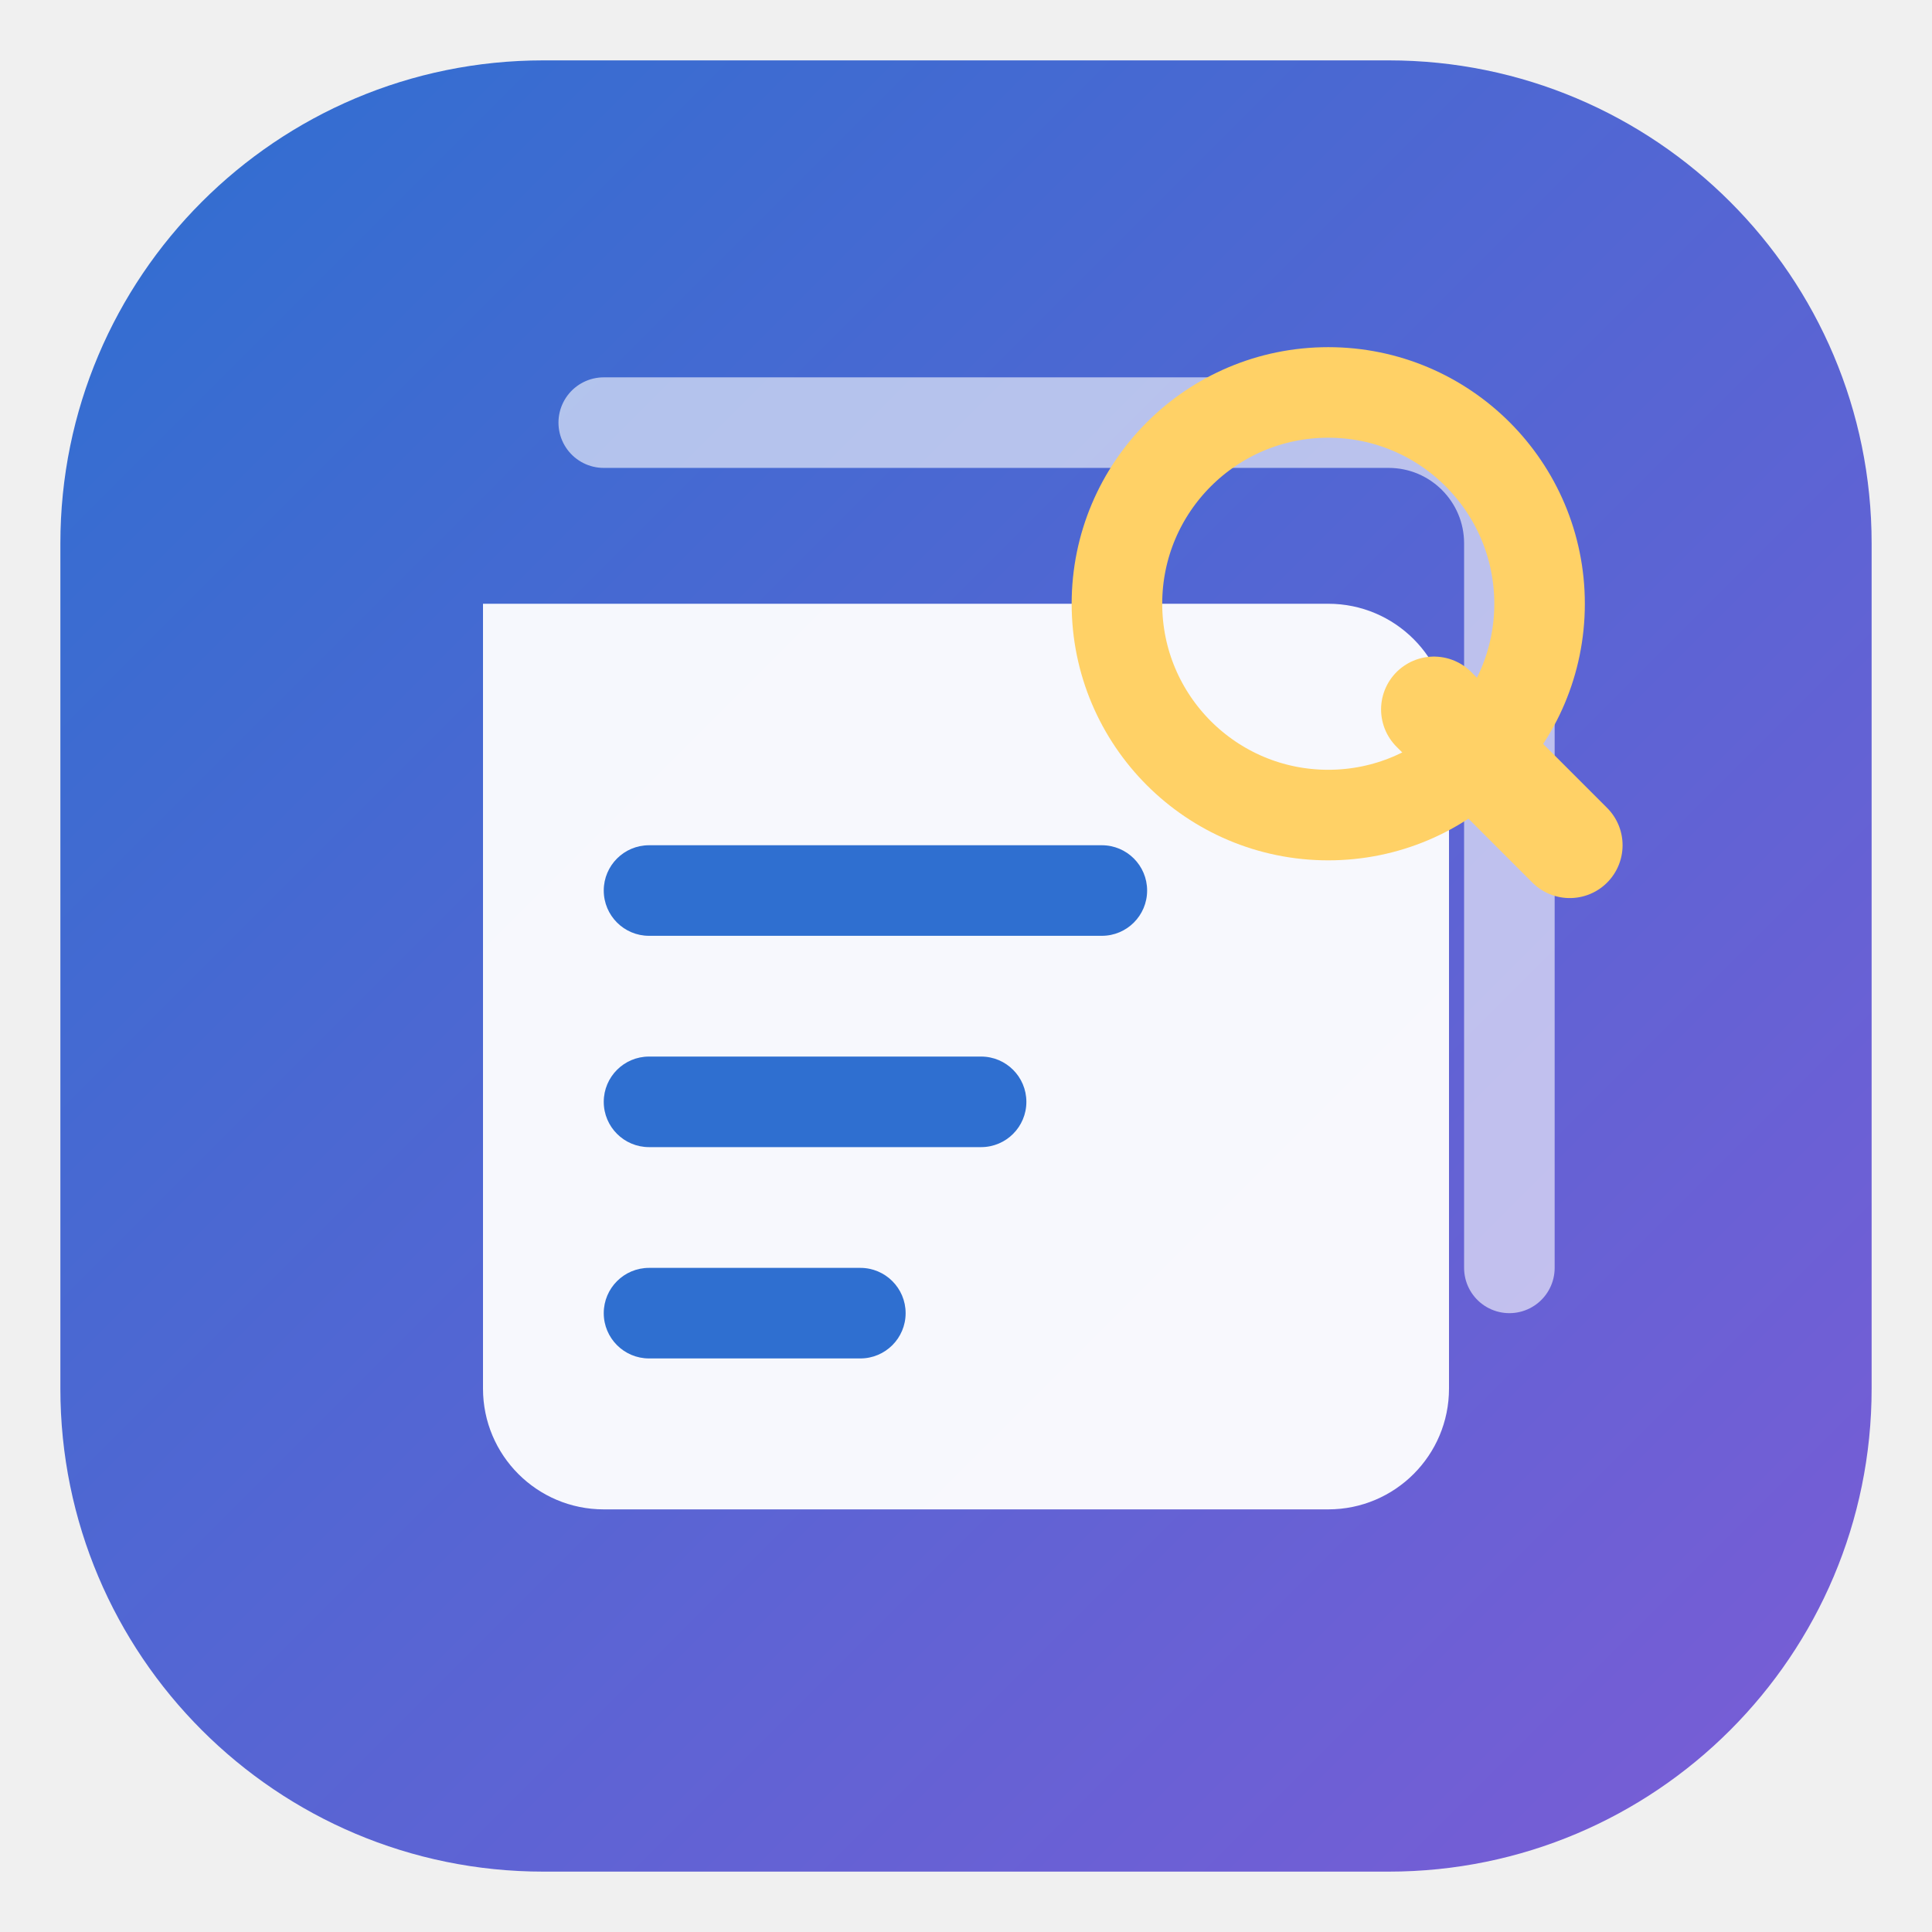
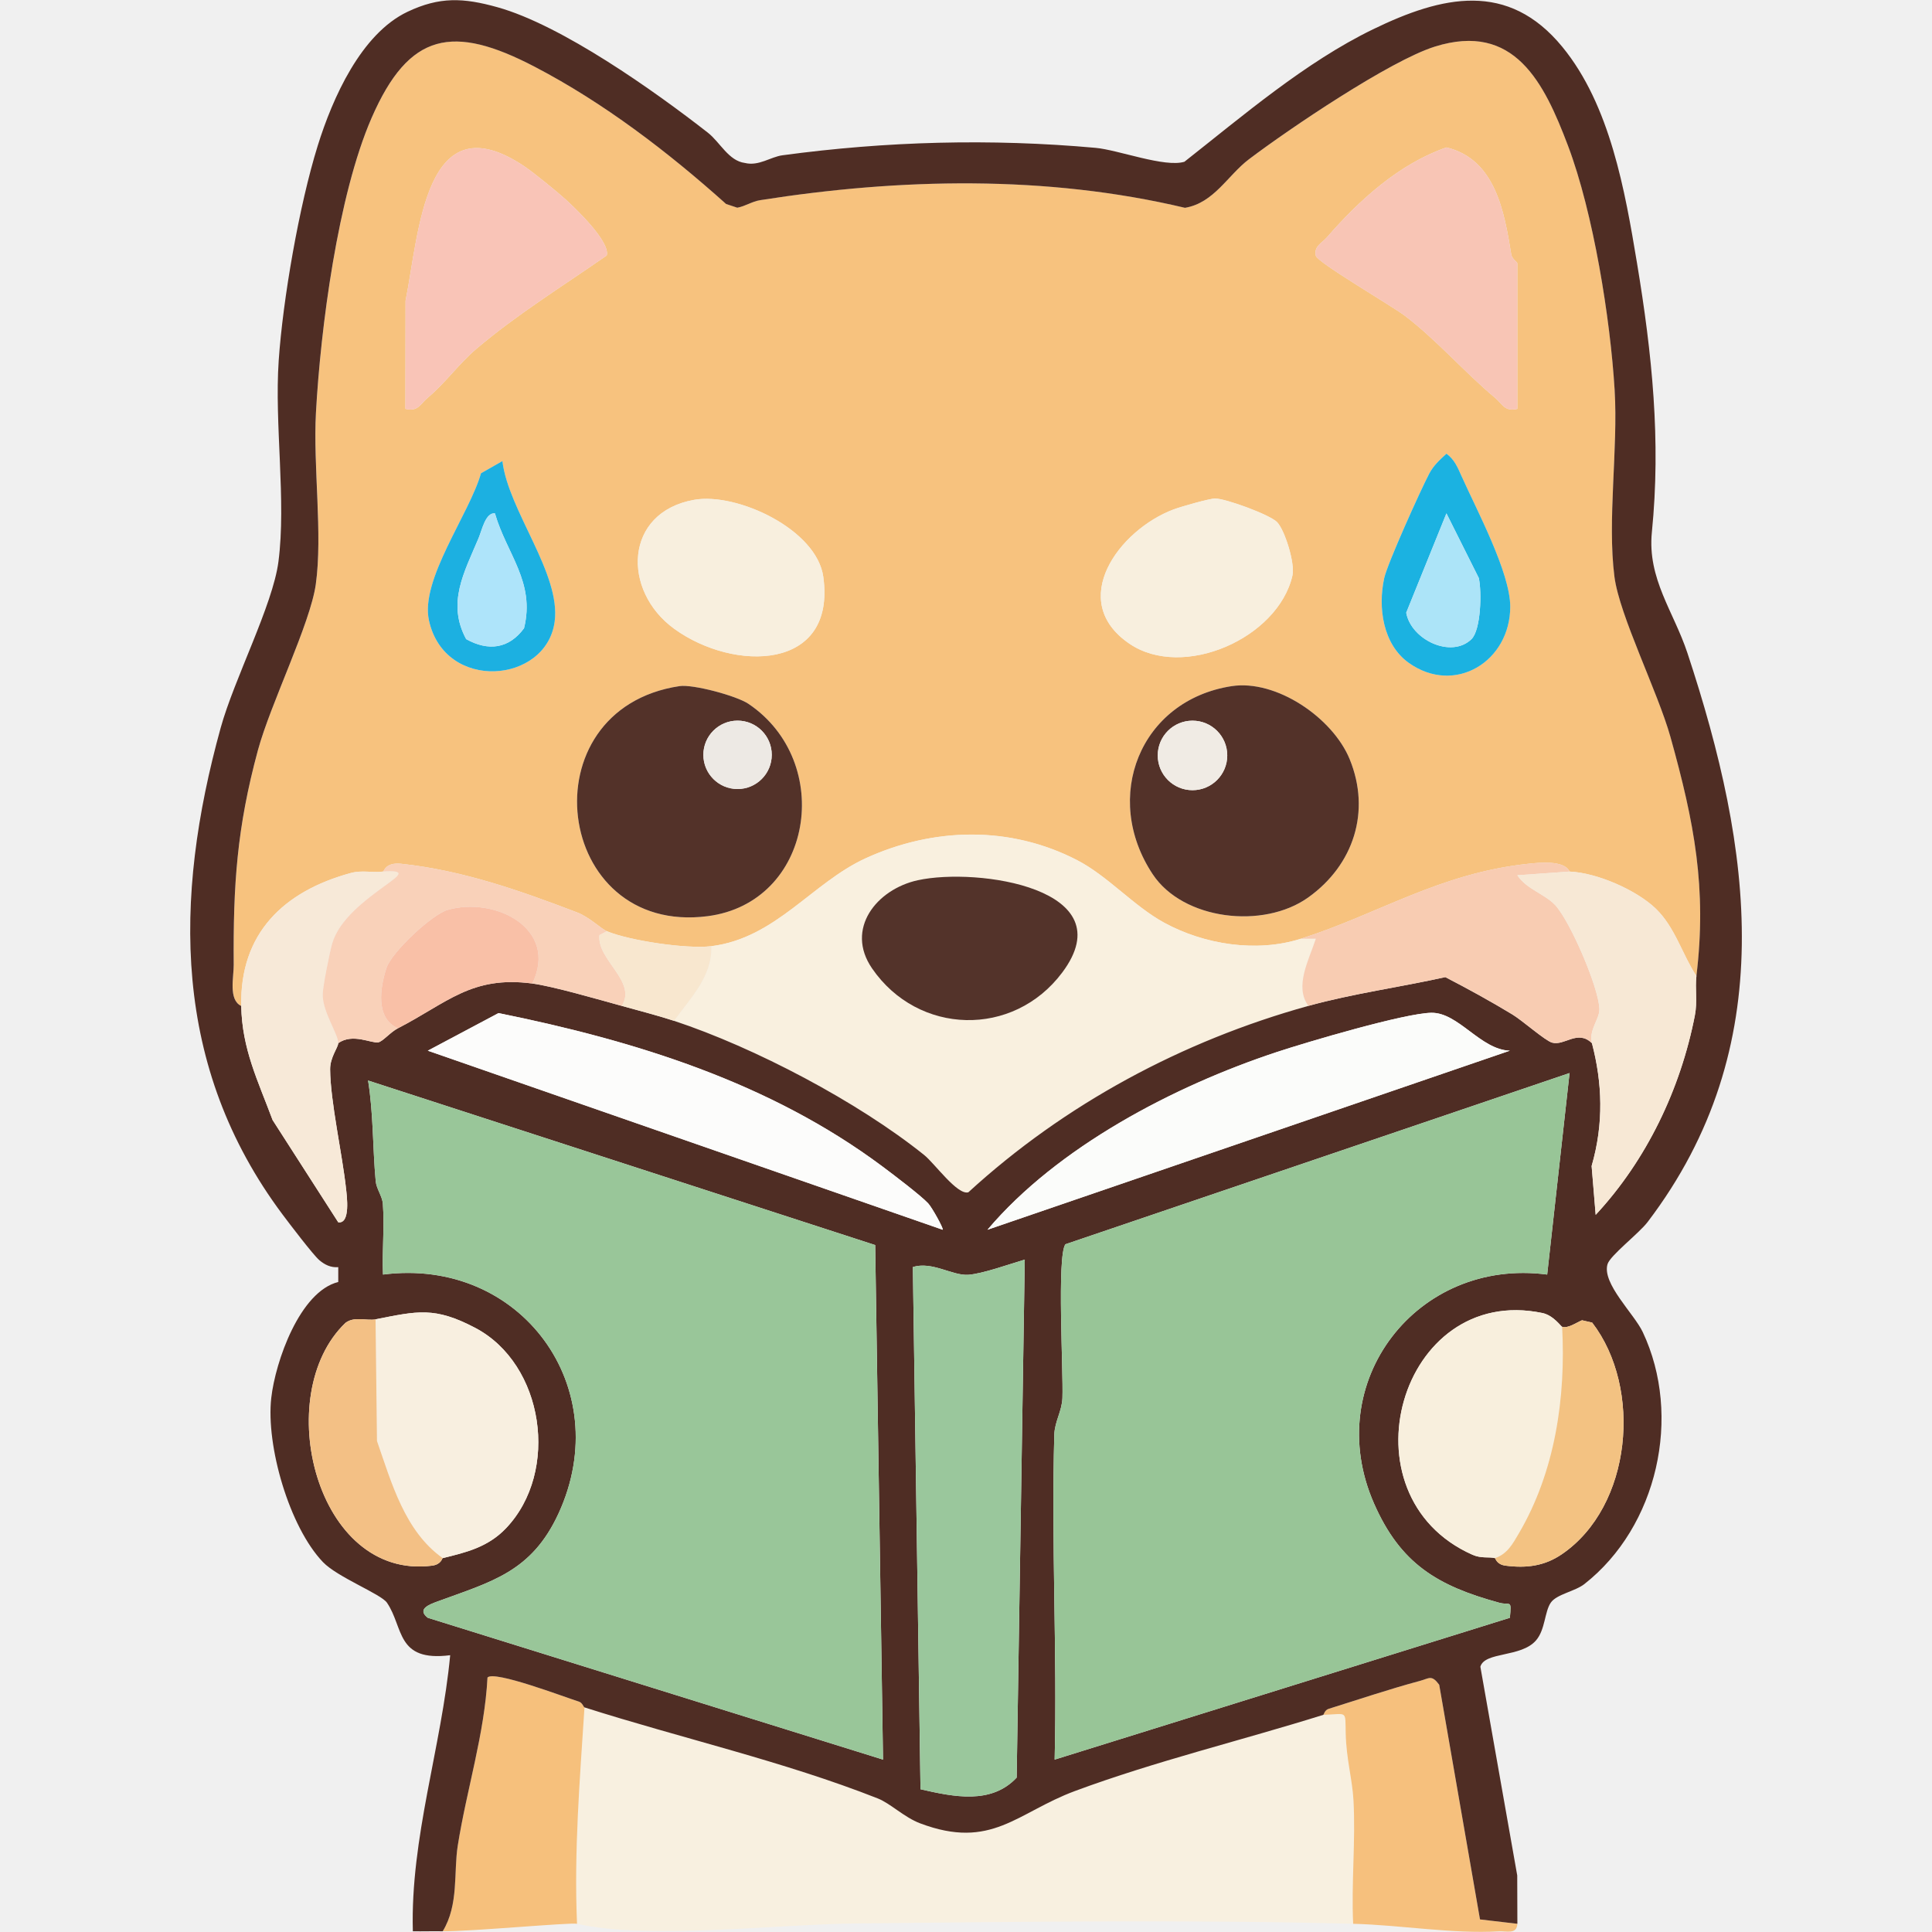
- <svg xmlns="http://www.w3.org/2000/svg" viewBox="0 0 64 64" width="64" height="64" role="img" aria-label="StudyBuddy">
-   <defs>
-     <linearGradient id="g" x1="0" y1="0" x2="1" y2="1">
-       <stop offset="0" stop-color="#2f6fd0" />
-       <stop offset="1" stop-color="#7b5cd6" />
-     </linearGradient>
-   </defs>
-   <rect x="2" y="2" width="60" height="60" rx="16" fill="url(#g)" />
-   <path d="M14 20h30a4 4 0 0 1 4 4v22a4 4 0 0 1-4 4H20a4 4 0 0 1-4-4V20z" fill="#ffffff" opacity="0.95" />
-   <path d="M20 14h26a4 4 0 0 1 4 4v24" fill="none" stroke="#ffffff" stroke-width="3" stroke-linecap="round" opacity="0.6" />
-   <g fill="#2f6fd0">
-     <rect x="20" y="28" width="18" height="3" rx="1.5" />
-     <rect x="20" y="35" width="14" height="3" rx="1.5" />
-     <rect x="20" y="42" width="10" height="3" rx="1.5" />
-   </g>
-   <circle cx="44" cy="20" r="7" fill="none" stroke="#ffd166" stroke-width="3" />
-   <path d="M47.5 23.5 52 28" stroke="#ffd166" stroke-width="3.5" stroke-linecap="round" />
+ <svg xmlns="http://www.w3.org/2000/svg" t="1790948809537" class="icon" viewBox="0 0 1024 1024" version="1.1" p-id="8569" width="256" height="256">
+   <path d="M701.38 908.902c12.988-0.393 11.588-2.739 11.878 9.822 0.316 13.841 3.499 24.166 4.122 35.49 1.186 21.649-1.212 43.785-0.171 65.434-83.678-2.21-176.435-1.084-263.194-0.188-42.906 0.444-110.575 8.781-148.164 0.188-1.647-38.682 1.502-76.646 3.959-114.705 50.756 16.196 105.609 28.587 155.443 48.256 6.69 2.645 14.012 10.01 22.409 13.184 37.888 14.327 51.285-5.683 82.057-17.101 42.513-15.787 88.346-26.82 131.669-40.388z" fill="#F8F0E0" p-id="8570" />
+   <path d="M309.794 904.943c-2.458 38.059-5.606 76.023-3.959 114.705-3.499-0.802-57.506 4.198-71.194 3.959 8.619-14.106 5.726-31.172 7.979-45.414 4.702-29.687 14.208-59.179 15.753-89.079 3.516-3.891 40.482 10.249 48.427 12.757 1.903 0.606 2.458 2.901 2.995 3.072z" fill="#F6C07C" p-id="8571" />
+   <path d="M701.38 908.902c0.265-0.085 0.7-2.517 2.825-3.183 15.838-4.932 32.546-10.581 48.452-14.831 4.855-1.297 6.101-3.422 10.155 2.065l21.615 124.373 19.789 2.321c-0.222 5.777-5.683 3.772-9.839 4.011-24.789 1.417-51.345-3.328-77.175-4.011-1.033-21.649 1.357-43.793 0.171-65.434-0.623-11.324-3.797-21.649-4.122-35.49-0.29-12.561 1.109-10.214-11.878-9.822z" fill="#F6C07D" p-id="8572" />
+   <path d="M127.846 533.137c-6.861-3.294-3.891-15.266-3.942-21.769-0.324-42.436 1.681-72.636 12.817-113.732 6.699-24.73 27.776-67.089 30.686-87.979 3.721-26.667-1.468-62.447 0.077-90.897 2.432-44.561 11.58-115.209 29.534-156.373 19.849-45.517 43.102-49.63 86.46-27.017 36.676 19.132 70.673 45.184 101.385 72.704l5.939 1.98c4.241-0.751 7.817-3.311 12.092-3.985 74.061-11.674 151.663-13.414 225.203 4.045 15.394-2.569 22.622-17.203 33.911-25.745 21.367-16.162 74.778-52.258 98.517-59.699 42.172-13.218 57.907 19.072 70.545 52.463 13.5 35.661 22.477 91.904 24.747 129.51 1.886 31.309-3.959 68.924-0.102 98.987 2.628 20.548 23.014 61.022 29.705 85.001 12.672 45.372 19.328 80.162 13.739 126.677-7.475-11.315-11.486-26.052-21.598-35.755s-31.002-18.953-45.645-19.618c-2.799-6.212-16.324-4.71-21.931-4.113-47.019 4.992-79.317 26.598-120.457 39.714-23.543 7.501-51.302 3.081-72.55-8.533-16.017-8.747-29.858-24.721-46.02-33.084-35.61-18.415-76.109-17.451-112-1.084-28.45 12.971-47.71 42.359-81.894 46.652-12.911 1.621-43.179-2.884-55.373-7.91-3.063-1.263-9.301-7.484-15.761-9.958C275.627 472.038 245.248 461.303 212.651 457.813c-8.38-0.896-9.062 4.036-9.626 4.113-5.222 0.785-10.999-0.87-17.007 0.759-35.891 9.737-58.914 32.196-58.146 70.434zM214.869 216.704c6.784 1.638 7.859-2.594 11.861-5.931 9.028-7.509 16.708-18.202 25.634-25.788 21.487-18.27 46.148-33.502 69.231-49.596 1.86-7.159-15.881-24.277-21.606-29.508-4.48-4.087-17.118-14.379-21.931-17.621-53.035-35.729-55.851 35.123-63.104 71.177l-0.077 57.267z m589.346 0.009v-77.133c0-0.777-2.816-2.253-3.209-4.702-3.695-22.793-8.491-50.543-34.355-56.73-24.934 8.602-46.208 27.904-63.292 47.582-2.688 3.098-7.142 4.864-5.931 9.865 1.015 3.618 40.098 26.377 47.292 31.838 16.546 12.57 31.991 30.319 47.633 43.341 4.002 3.337 5.069 7.561 11.87 5.931z m-37.572 23.748c-3.61 3.328-6.784 6.127-9.148 10.607-4.651 8.823-22.153 47.659-23.825 55.279-3.43 15.59-0.751 35.226 13.039 44.996 24.491 17.365 53.777-0.913 53.743-29.841-0.026-18.031-17.749-51.149-25.856-69.248-2.057-4.599-3.686-8.687-7.962-11.802z m-500.361 3.934l-11.341 6.451c-6.204 21.751-32.316 56.329-27.588 77.978 8.329 38.153 62.302 33.562 66.637 0.614 3.354-25.506-24.525-58.709-27.708-85.035z m101.623 20.523c-37.154 6.596-38.417 48.145-10.539 68.369 31.625 22.938 85.965 22.477 78.993-27.58-3.499-25.122-45.696-44.834-68.454-40.789z m309.001 11.844c-3.772-3.934-27.273-12.535-32.879-12.544-2.91 0-18.039 4.309-21.897 5.751-29.047 10.854-56.823 48.572-23.484 71.228 28.365 19.268 78.754-2.859 86.366-36.122 1.485-6.494-4.045-24.073-8.107-28.305zM360.166 363.657c-81.681 12.271-66.756 132.412 14.831 121.941 55.885-7.168 67.618-81.621 21.709-112.546-6.374-4.292-29.449-10.462-36.54-9.395z m292.557 0.026c-48.538 7.552-68.804 58.957-41.762 99.686 16.128 24.294 58.624 29.278 82.406 12.314 24.149-17.22 33.306-45.602 22.016-73.233-8.994-22.033-38.946-42.462-62.66-38.767z" fill="#F7C27E" p-id="8573" />
+   <path d="M689.51 497.545h7.91c-3.686 11.315-11.52 25.335-3.951 35.601-66.714 18.517-129.212 52.07-180.207 98.79-5.82 1.664-17.86-15.3-23.415-19.763-35.157-28.237-89.779-56.951-132.582-71.117 8.636-11.836 20.42-23.731 19.78-39.552 34.185-4.292 53.444-33.69 81.894-46.652 35.891-16.358 76.39-17.331 112 1.084 16.171 8.363 30.003 24.337 46.02 33.084 21.248 11.605 49.007 16.034 72.55 8.533z m-203.051-31.002c-21.871 4.796-38.622 25.788-24.269 46.711 24.371 35.516 74.897 36.873 100.838 2.176 33.246-44.476-45.013-55.791-76.57-48.879z" fill="#F9F0DF" p-id="8574" />
+   <path d="M804.215 1019.648l-19.789-2.321-21.615-124.373c-4.062-5.487-5.308-3.362-10.155-2.065-15.906 4.25-32.614 9.899-48.452 14.831-2.125 0.657-2.56 3.098-2.825 3.183-43.332 13.568-89.156 24.602-131.669 40.388-30.763 11.426-44.169 31.428-82.057 17.101-8.405-3.174-15.718-10.547-22.409-13.184-49.835-19.669-104.687-32.068-155.443-48.256-0.538-0.171-1.084-2.475-2.995-3.072-7.945-2.509-44.911-16.649-48.427-12.757-1.545 29.901-11.051 59.392-15.753 89.079-2.261 14.251 0.64 31.309-7.979 45.414-5.257-0.094-10.581 0.077-15.829 0-1.365-49.493 15.206-97.562 19.789-146.321-28.791 3.652-24.55-14.711-33.51-27.827-3.14-4.599-26.214-13.491-33.886-21.487-17.911-18.688-30.31-61.781-27.435-87.074 2.193-19.319 15.138-56.363 35.507-61.423v-7.868c-3.908 0.324-7.168-1.254-10.061-3.729-3.234-2.773-15.718-19.166-19.439-24.149-58.564-78.353-57.899-167.219-32.828-257.946 7.168-25.941 27.614-65.033 30.618-88.047 4.215-32.256-2.167-72.866 0.145-106.65 2.219-32.427 10.837-82.21 20.668-113.818 7.868-25.301 22.989-59.358 47.625-71.04 16.998-8.055 29.568-7.45 47.625-2.415 34.039 9.489 83.166 44.331 111.514 66.475 6.519 5.094 10.991 14.959 19.661 16.077 7.398 1.801 13.585-3.217 19.883-4.07 55.023-7.433 110.336-8.951 165.982-3.942 12.083 1.092 36.659 10.564 47.095 7.373 31.164-24.525 64.034-52.745 99.9-70.178 36.753-17.869 71.578-25.779 100.369 9.25 25.395 30.908 33.271 76.476 39.612 114.654 7.996 48.162 12.732 94.037 7.876 142.583-2.475 24.721 11.58 42.112 18.842 64.068 34.338 103.817 49.536 208.717-21.086 301.568-4.642 6.11-19.951 17.775-21.282 22.409-2.953 10.257 14.097 26.214 18.679 35.917 21.035 44.535 7.851 103.194-30.942 133.589-4.992 3.908-14.729 5.359-17.809 9.873-3.311 4.864-2.893 14.234-7.765 19.925-7.902 9.233-27.221 5.905-29.542 13.995l19.541 110.635 0.077 25.634zM127.846 533.137c0.461 22.955 8.772 39.398 16.631 60.501l34.799 54.204c6.622 0.922 4.523-14.191 4.113-17.963-1.98-18.261-8.294-45.969-8.414-63.121-0.043-6.383 4.25-11.554 4.284-13.833 7.62-5.495 17.681 0.239 21.248-0.461 2.406-0.469 6.374-5.376 10.394-7.45 26.121-13.457 38.989-27.998 71.194-23.731 11.017 1.459 35.217 8.508 47.462 11.87 8.286 2.278 20.156 5.419 27.691 7.91 42.803 14.165 97.425 42.889 132.582 71.117 5.555 4.454 17.596 21.427 23.415 19.763 50.995-46.729 113.493-80.282 180.207-98.79 23.578-6.545 48.674-9.907 72.585-15.258 11.989 6.204 24.064 12.826 35.584 19.823 5.359 3.251 17.289 13.85 20.992 14.899 6.605 1.877 13.542-7.1 21.146 0.316 5.478 20.838 6.366 42.556-0.171 65.092l2.142 25.882c26.957-29.005 44.962-66.62 52.565-105.643 1.468-7.526 0.034-14.208 0.836-20.924 5.598-46.515-1.067-81.306-13.739-126.677-6.699-23.97-27.076-64.452-29.705-85.001-3.849-30.071 1.997-67.686 0.102-98.987-2.27-37.598-11.247-93.85-24.747-129.51-12.638-33.382-28.373-65.673-70.545-52.463-23.74 7.441-77.15 43.529-98.517 59.699-11.29 8.542-18.509 23.168-33.911 25.745-73.54-17.459-151.142-15.718-225.203-4.045-4.275 0.674-7.851 3.234-12.092 3.985l-5.939-1.98c-30.711-27.52-64.708-53.572-101.385-72.704-43.349-22.613-66.603-18.5-86.46 27.017-17.954 41.165-27.102 111.812-29.534 156.373-1.553 28.45 3.635 64.222-0.077 90.897-2.91 20.89-23.979 63.241-30.686 87.979-11.136 41.097-13.133 71.296-12.817 113.732 0.051 6.494-2.91 18.466 3.942 21.769z m371.806 118.656c0.606-0.529-5.709-11.895-7.723-14.02-4.07-4.309-18.33-15.113-24.09-19.422-59.793-44.663-131.234-66.739-203.622-81.391l-37.478 19.925 272.913 94.908zM800.256 556.885c-15.556-0.521-27.204-20.233-41.54-20.087-13.986 0.137-66.167 15.565-82.236 20.89-54.383 18.022-115.951 50.193-153.097 94.106L800.256 556.885z m31.642 11.853L564.685 659.482c-4.582 6.562-1.033 66.901-1.579 81.485-0.265 7.023-4.096 12.476-4.301 19.43-1.647 57.293 1.57 114.953 0.179 172.228l241.28-75.162c0.973-10.103 0.282-6.366-5.717-8.004-32.777-8.943-52.284-20.719-66.261-52.514-28.348-64.478 22.827-130.5 91.75-121.404l11.861-106.803zM463.863 659.908l-268.766-87.211c2.85 17.655 2.389 35.422 4.036 53.308 0.375 4.122 3.49 7.987 3.797 12.032 0.939 12.416-0.478 25.105 0.077 37.504 73.02-9.387 123.733 59.955 93.03 126.635-14.302 31.053-35.507 36.122-64.205 46.66-4.574 1.681-10.897 4.113-5.086 8.627l241.28 75.162-4.147-272.717z m24.021 288.435c17.724 4.062 37.53 8.192 50.97-6.178l4.292-274.551c-8.047 2.364-22.246 7.467-29.85 8.047-8.405 0.64-19.243-7.296-29.466-4.105l4.053 276.779zM199.049 699.264c-4.659 0.913-11.102-1.766-15.932 1.869-39.757 37.999-15.599 136.55 45.833 128.708 4.966-0.631 5.35-3.925 5.692-4.002 12.314-3.029 23.953-5.743 33.579-15.863 28.57-30.054 20.13-86.989-16.35-106.18-21.589-11.358-30.643-8.883-52.83-4.531z m593.306 126.575c0.341 0.085 0.725 3.371 5.692 4.002 11.059 1.408 20.591 0.205 29.798-6.093 37.163-25.395 42.761-87.979 16.043-122.735l-5.385-1.246c-3.098 1.271-7.407 4.446-10.556 3.456-0.606-0.188-4.625-6.084-10.487-7.305-75.631-15.735-107.58 96.836-37.035 128.128 4.753 2.108 8.593 0.964 11.921 1.792z" fill="#4F2D24" p-id="8575" />
+   <path d="M463.863 659.908l4.147 272.717-241.28-75.162c-5.803-4.514 0.521-6.955 5.086-8.627 28.698-10.539 49.911-15.607 64.205-46.66 30.703-66.679-20.011-136.021-93.03-126.635-0.555-12.399 0.862-25.088-0.077-37.504-0.307-4.045-3.413-7.91-3.797-12.032-1.647-17.894-1.178-35.661-4.036-53.308l268.766 87.211z" fill="#99C699" p-id="8576" />
+   <path d="M831.898 568.738l-11.861 106.803c-68.924-9.097-120.098 56.926-91.75 121.404 13.978 31.795 33.485 43.571 66.261 52.514 5.999 1.638 6.69-2.099 5.717 8.004l-241.28 75.162c1.391-57.276-1.818-114.935-0.179-172.228 0.196-6.963 4.036-12.416 4.301-19.43 0.546-14.583-3.004-74.923 1.579-81.485l267.213-90.743z" fill="#98C597" p-id="8577" />
+   <path d="M487.885 948.343l-4.053-276.779c10.231-3.2 21.069 4.745 29.466 4.105 7.603-0.58 21.811-5.683 29.85-8.047l-4.292 274.551c-13.44 14.37-33.246 10.231-50.97 6.178z" fill="#9AC79C" p-id="8578" />
+   <path d="M499.652 651.793L226.739 556.885l37.478-19.925c72.397 14.652 143.838 36.727 203.622 81.391 5.76 4.301 20.019 15.113 24.09 19.422 2.014 2.125 8.32 13.5 7.723 14.02z" fill="#FCFCFB" p-id="8579" />
+   <path d="M800.256 556.885L523.383 651.793c37.146-43.913 98.705-76.083 153.097-94.106 16.077-5.325 68.25-20.753 82.236-20.89 14.327-0.145 25.984 19.567 41.54 20.087z" fill="#FBFCFA" p-id="8580" />
+   <path d="M234.65 825.839c-20.139-14.259-27.153-40.038-34.842-62.063l-0.759-64.512c22.178-4.361 31.241-6.827 52.83 4.531 36.48 19.191 44.919 76.126 16.35 106.18-9.626 10.121-21.257 12.834-33.579 15.863z" fill="#F8EFE0" p-id="8581" />
+   <path d="M827.947 703.223c2.014 37.436-3.678 76.74-22.955 109.542-3.226 5.495-6.101 10.906-12.646 13.073-3.337-0.819-7.177 0.316-11.921-1.792-70.545-31.292-38.596-143.872 37.035-128.128 5.862 1.22 9.882 7.117 10.487 7.305z" fill="#F8EFDD" p-id="8582" />
+   <path d="M831.906 461.943l-27.682 1.971c4.992 7.45 14.268 9.754 19.934 15.667 7.927 8.277 23.603 44.587 23.552 55.535-0.026 5.205-5.734 10.923-3.934 17.792-7.603-7.415-14.541 1.562-21.146-0.316-3.712-1.058-15.642-11.648-20.992-14.899-11.529-6.997-23.595-13.619-35.584-19.823-23.91 5.359-48.998 8.713-72.585 15.258-7.569-10.266 0.273-24.286 3.951-35.593h-7.91c41.139-13.124 73.438-34.739 120.457-39.723 5.615-0.597 19.132-2.099 21.931 4.113z" fill="#F8CCB2" p-id="8583" />
+   <path d="M831.906 461.943c14.643 0.674 35.226 9.634 45.645 19.618s14.123 24.439 21.598 35.755c-0.811 6.716 0.623 13.397-0.836 20.924-7.603 39.014-25.609 76.629-52.565 105.643l-2.142-25.882c6.545-22.537 5.649-44.254 0.171-65.092-1.809-6.869 3.908-12.587 3.934-17.792 0.051-10.957-15.625-47.258-23.552-55.535-5.666-5.914-14.942-8.218-19.934-15.667l27.682-1.971z" fill="#F7E8D5" p-id="8584" />
+   <path d="M202.999 461.943c12.928-0.853 8.431 2.125 1.348 7.287-10.513 7.671-24.661 18.048-28.322 31.01-1.348 4.762-4.966 22.673-4.992 26.965-0.051 9.276 8.311 21.035 8.235 25.719-0.043 2.278-4.335 7.45-4.284 13.833 0.119 17.161 6.434 44.86 8.414 63.121 0.41 3.772 2.509 18.884-4.113 17.963l-34.799-54.204c-7.859-21.103-16.171-37.538-16.631-60.501-0.768-38.238 22.255-60.698 58.146-70.434 6.007-1.63 11.785 0.026 17.007-0.759z" fill="#F7E9D8" p-id="8585" />
+   <path d="M321.664 493.585l-3.925 2.039c-1.493 13.124 20.07 24.499 11.836 37.513-12.245-3.362-36.446-10.402-47.462-11.87 14.123-29.022-19.661-46.259-44.919-38.989-8.081 2.33-29.585 22.178-32.41 30.882-3.319 10.231-5.931 26.522 6.127 31.838-4.019 2.065-7.987 6.972-10.394 7.45-3.567 0.7-13.628-5.026-21.248 0.461 0.085-4.685-8.286-16.444-8.235-25.719 0.026-4.284 3.644-22.195 4.992-26.965 3.661-12.954 17.809-23.339 28.322-31.01 7.074-5.163 11.58-8.141-1.348-7.287 0.563-0.085 1.246-5.009 9.626-4.113 32.589 3.482 62.976 14.217 93.278 25.805 6.46 2.475 12.698 8.695 15.761 9.958z" fill="#F9D1B9" p-id="8586" />
+   <path d="M199.049 699.264l0.759 64.512c7.689 22.025 14.703 47.804 34.842 62.063-0.341 0.085-0.725 3.371-5.692 4.002-61.44 7.842-85.589-90.709-45.833-128.708 4.821-3.635 11.273-0.956 15.932-1.869z" fill="#F3C085" p-id="8587" />
+   <path d="M792.354 825.839c6.545-2.159 9.421-7.578 12.646-13.073 19.277-32.802 24.969-72.107 22.955-109.542 3.14 0.99 7.458-2.185 10.556-3.456l5.385 1.246c26.718 34.756 21.12 97.34-16.043 122.735-9.216 6.298-18.748 7.501-29.798 6.093-4.966-0.631-5.35-3.925-5.692-4.002z" fill="#F3C282" p-id="8588" />
+   <path d="M282.112 521.276c-32.205-4.267-45.073 10.283-71.194 23.731-12.066-5.316-9.446-21.606-6.127-31.838 2.825-8.704 24.329-28.553 32.41-30.882 25.25-7.279 59.042 9.967 44.919 38.989z" fill="#F9C0A7" p-id="8589" />
+   <path d="M377.037 501.495c0.64 15.829-11.136 27.725-19.78 39.552-7.535-2.492-19.396-5.632-27.691-7.91 8.235-13.013-13.329-24.388-11.836-37.513l3.925-2.039c12.194 5.026 42.462 9.532 55.373 7.91z" fill="#F8E7CF" p-id="8590" />
+   <path d="M652.723 363.682c23.714-3.686 53.666 16.742 62.66 38.767 11.281 27.631 2.125 56.013-22.016 73.233-23.782 16.964-66.287 11.981-82.406-12.314-27.034-40.73-6.775-92.143 41.762-99.686z m-2.253 36.71c0-10.172-8.252-18.423-18.423-18.423s-18.423 8.252-18.423 18.423 8.252 18.423 18.423 18.423 18.423-8.252 18.423-18.423zM360.166 363.657c7.091-1.067 30.165 5.103 36.54 9.395 45.909 30.925 34.176 105.378-21.709 112.546-81.587 10.47-96.512-109.67-14.831-121.941z m48.879 36.42c0-10.01-8.115-18.125-18.125-18.125s-18.125 8.115-18.125 18.125 8.115 18.125 18.125 18.125 18.125-8.115 18.125-18.125z" fill="#533229" p-id="8591" />
+   <path d="M214.869 216.704l0.077-57.267c7.253-36.053 10.069-106.906 63.104-71.177 4.813 3.243 17.451 13.534 21.931 17.621 5.726 5.231 23.475 22.357 21.606 29.508-23.074 16.094-47.744 31.326-69.231 49.596-8.926 7.586-16.606 18.27-25.634 25.788-4.002 3.328-5.077 7.569-11.861 5.931z" fill="#F9C4B7" p-id="8592" />
+   <path d="M804.215 216.713c-6.801 1.621-7.859-2.603-11.87-5.931-15.642-13.013-31.095-30.771-47.633-43.341-7.194-5.461-46.276-28.22-47.292-31.838-1.212-5.001 3.243-6.767 5.931-9.865 17.084-19.678 38.357-38.98 63.292-47.582 25.873 6.187 30.669 33.937 34.355 56.73 0.393 2.441 3.209 3.925 3.209 4.702v77.133z" fill="#F8C5B5" p-id="8593" />
+   <path d="M367.906 264.917c22.758-4.045 64.956 15.676 68.454 40.789 6.972 50.048-47.369 50.509-78.993 27.58-27.878-20.224-26.615-61.773 10.539-68.369zM676.907 276.762c4.062 4.241 9.591 21.811 8.107 28.305-7.603 33.254-58.001 55.381-86.366 36.122-33.348-22.647-5.564-60.373 23.484-71.228 3.857-1.442 18.978-5.751 21.897-5.751 5.606 0 29.107 8.61 32.879 12.544z" fill="#F8EFDE" p-id="8594" />
+   <path d="M766.643 240.461c4.275 3.115 5.897 7.202 7.962 11.802 8.107 18.099 25.83 51.217 25.856 69.248 0.034 28.928-29.252 47.206-53.743 29.841-13.79-9.779-16.469-29.406-13.039-44.996 1.681-7.62 19.183-46.455 23.825-55.279 2.364-4.489 5.538-7.279 9.148-10.607z m13.269 98.295c5.009-4.898 5.53-25.028 3.874-32.401l-17.143-34.261-21.316 52.668c2.586 14.37 23.91 24.431 34.586 13.995z" fill="#1BB2E1" p-id="8595" />
+   <path d="M266.283 244.395c3.183 26.334 31.061 59.529 27.708 85.035-4.335 32.947-58.308 37.547-66.637-0.614-4.727-21.641 21.385-56.226 27.588-77.978l11.341-6.451z m-19.2 94.362c11.785 6.554 22.665 5.103 30.66-5.769 6.059-24.533-9.19-39.305-15.428-60.894-4.958-0.572-6.878 8.9-8.644 13.099-7.663 18.227-16.93 34.389-6.596 53.564z" fill="#1CB0E1" p-id="8596" />
+   <path d="M486.46 466.543c31.556-6.912 109.815 4.403 76.57 48.879-25.941 34.705-76.467 33.34-100.838-2.176-14.353-20.915 2.398-41.916 24.269-46.711z" fill="#53332A" p-id="8597" />
+   <path d="M632.047 400.393m-18.423 0a18.423 18.423 0 1 0 36.847 0 18.423 18.423 0 1 0-36.847 0Z" fill="#F0EBE4" p-id="8598" />
+   <path d="M390.921 400.077m-18.125 0a18.125 18.125 0 1 0 36.25 0 18.125 18.125 0 1 0-36.25 0Z" fill="#EDE9E4" p-id="8599" />
+   <path d="M779.913 338.756c-10.667 10.436-31.991 0.367-34.586-13.995l21.316-52.668 17.143 34.261c1.647 7.373 1.135 27.503-3.874 32.401z" fill="#ACE4F8" p-id="8600" />
+   <path d="M247.083 338.756c-10.334-19.174-1.067-35.337 6.596-53.564 1.766-4.198 3.686-13.662 8.644-13.099 6.238 21.589 21.478 36.361 15.428 60.894-8.004 10.863-18.876 12.322-30.66 5.769z" fill="#AEE4FA" p-id="8601" />
</svg>
